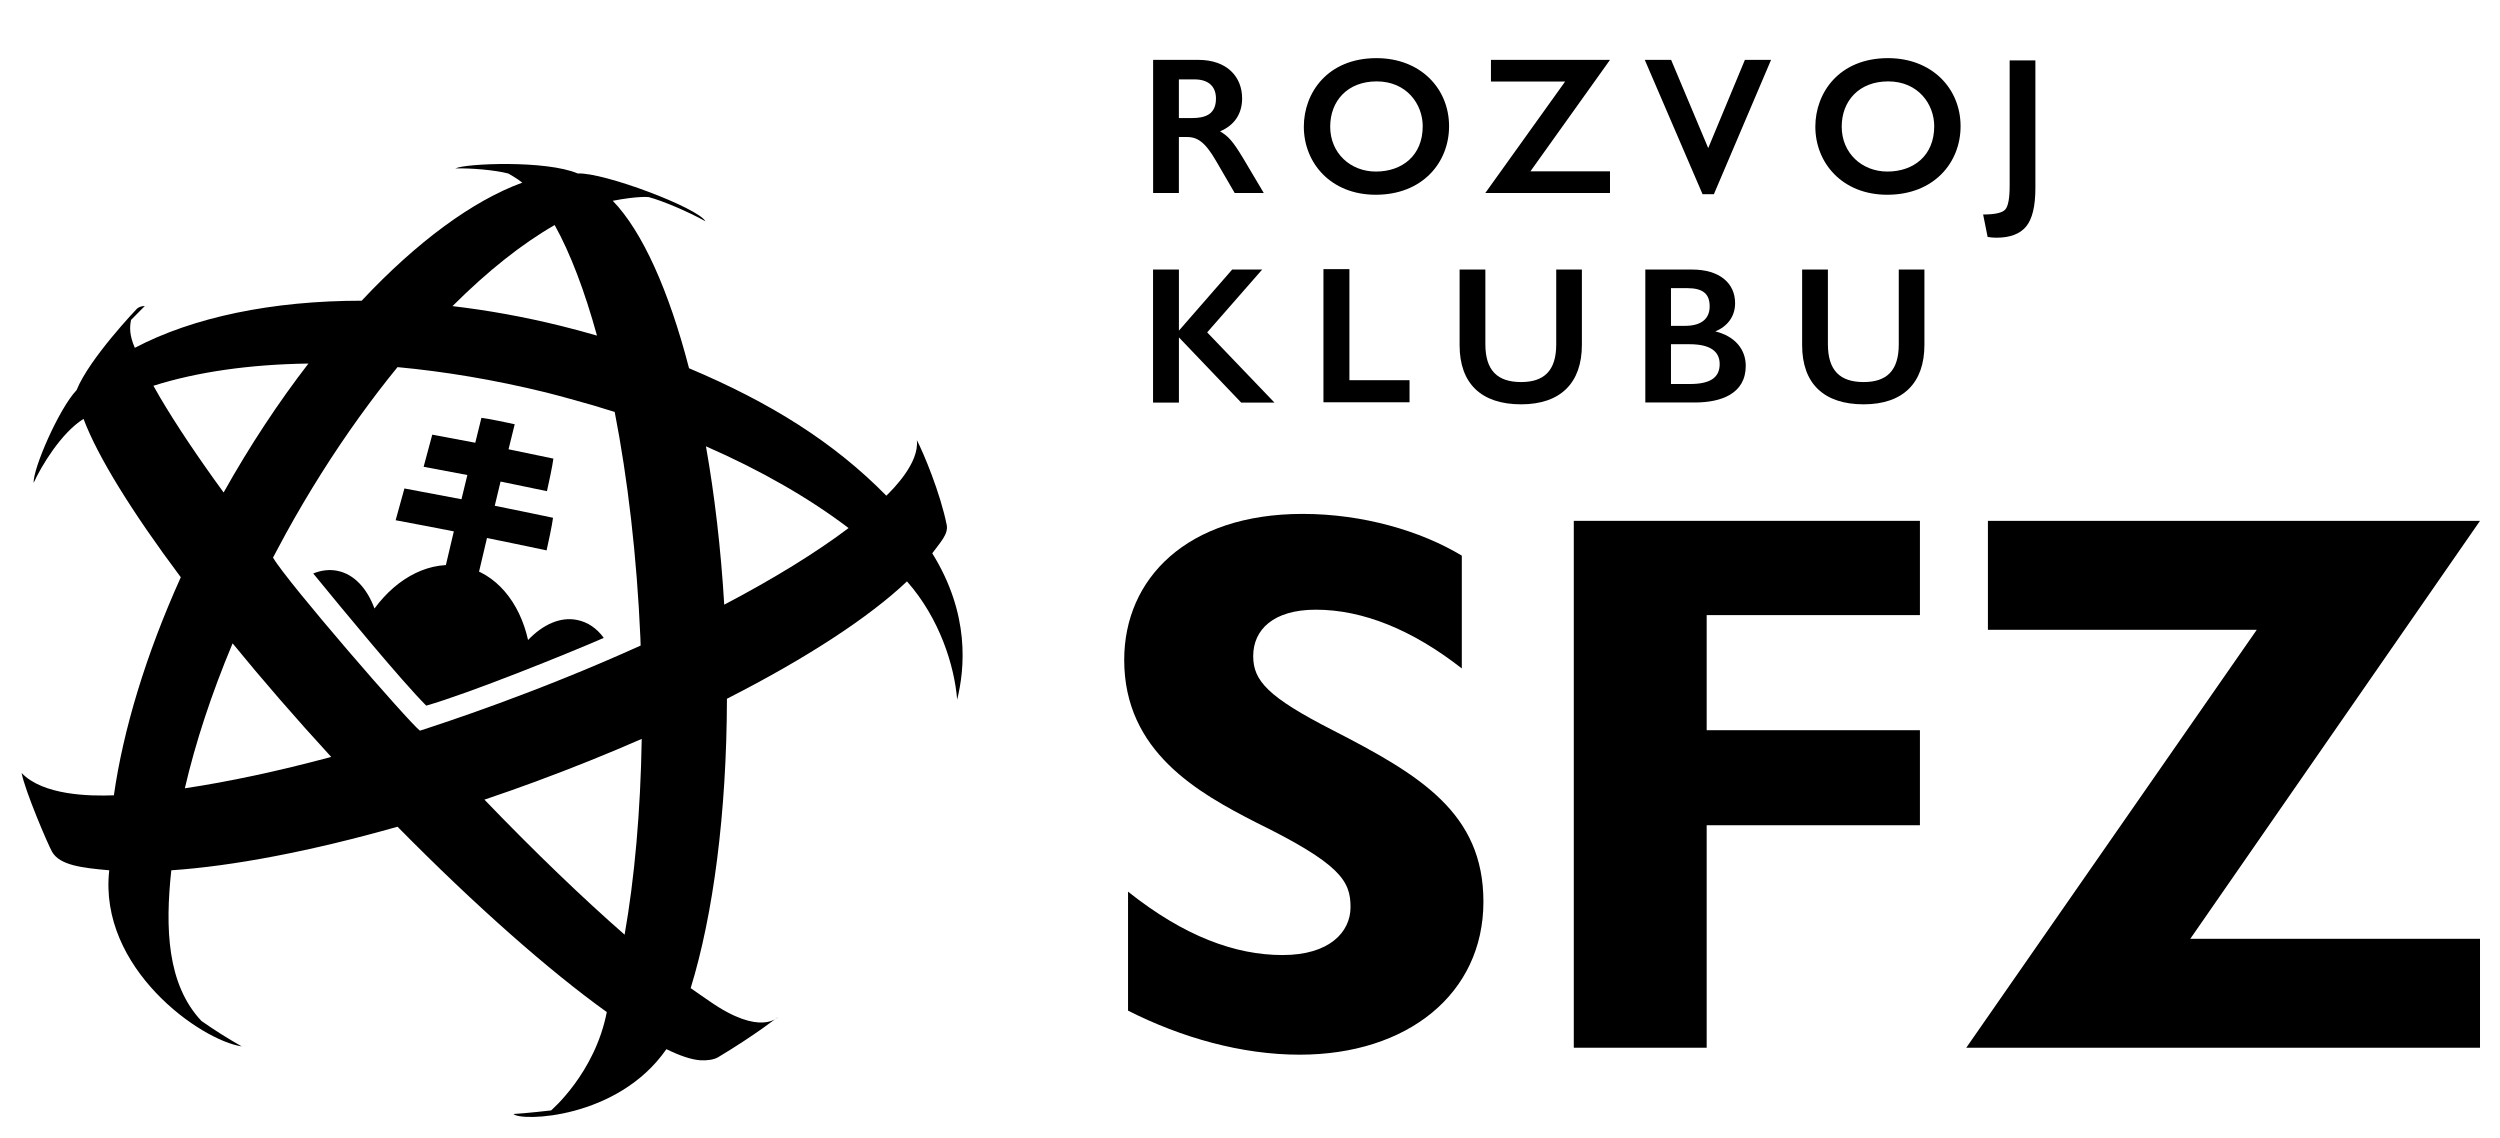
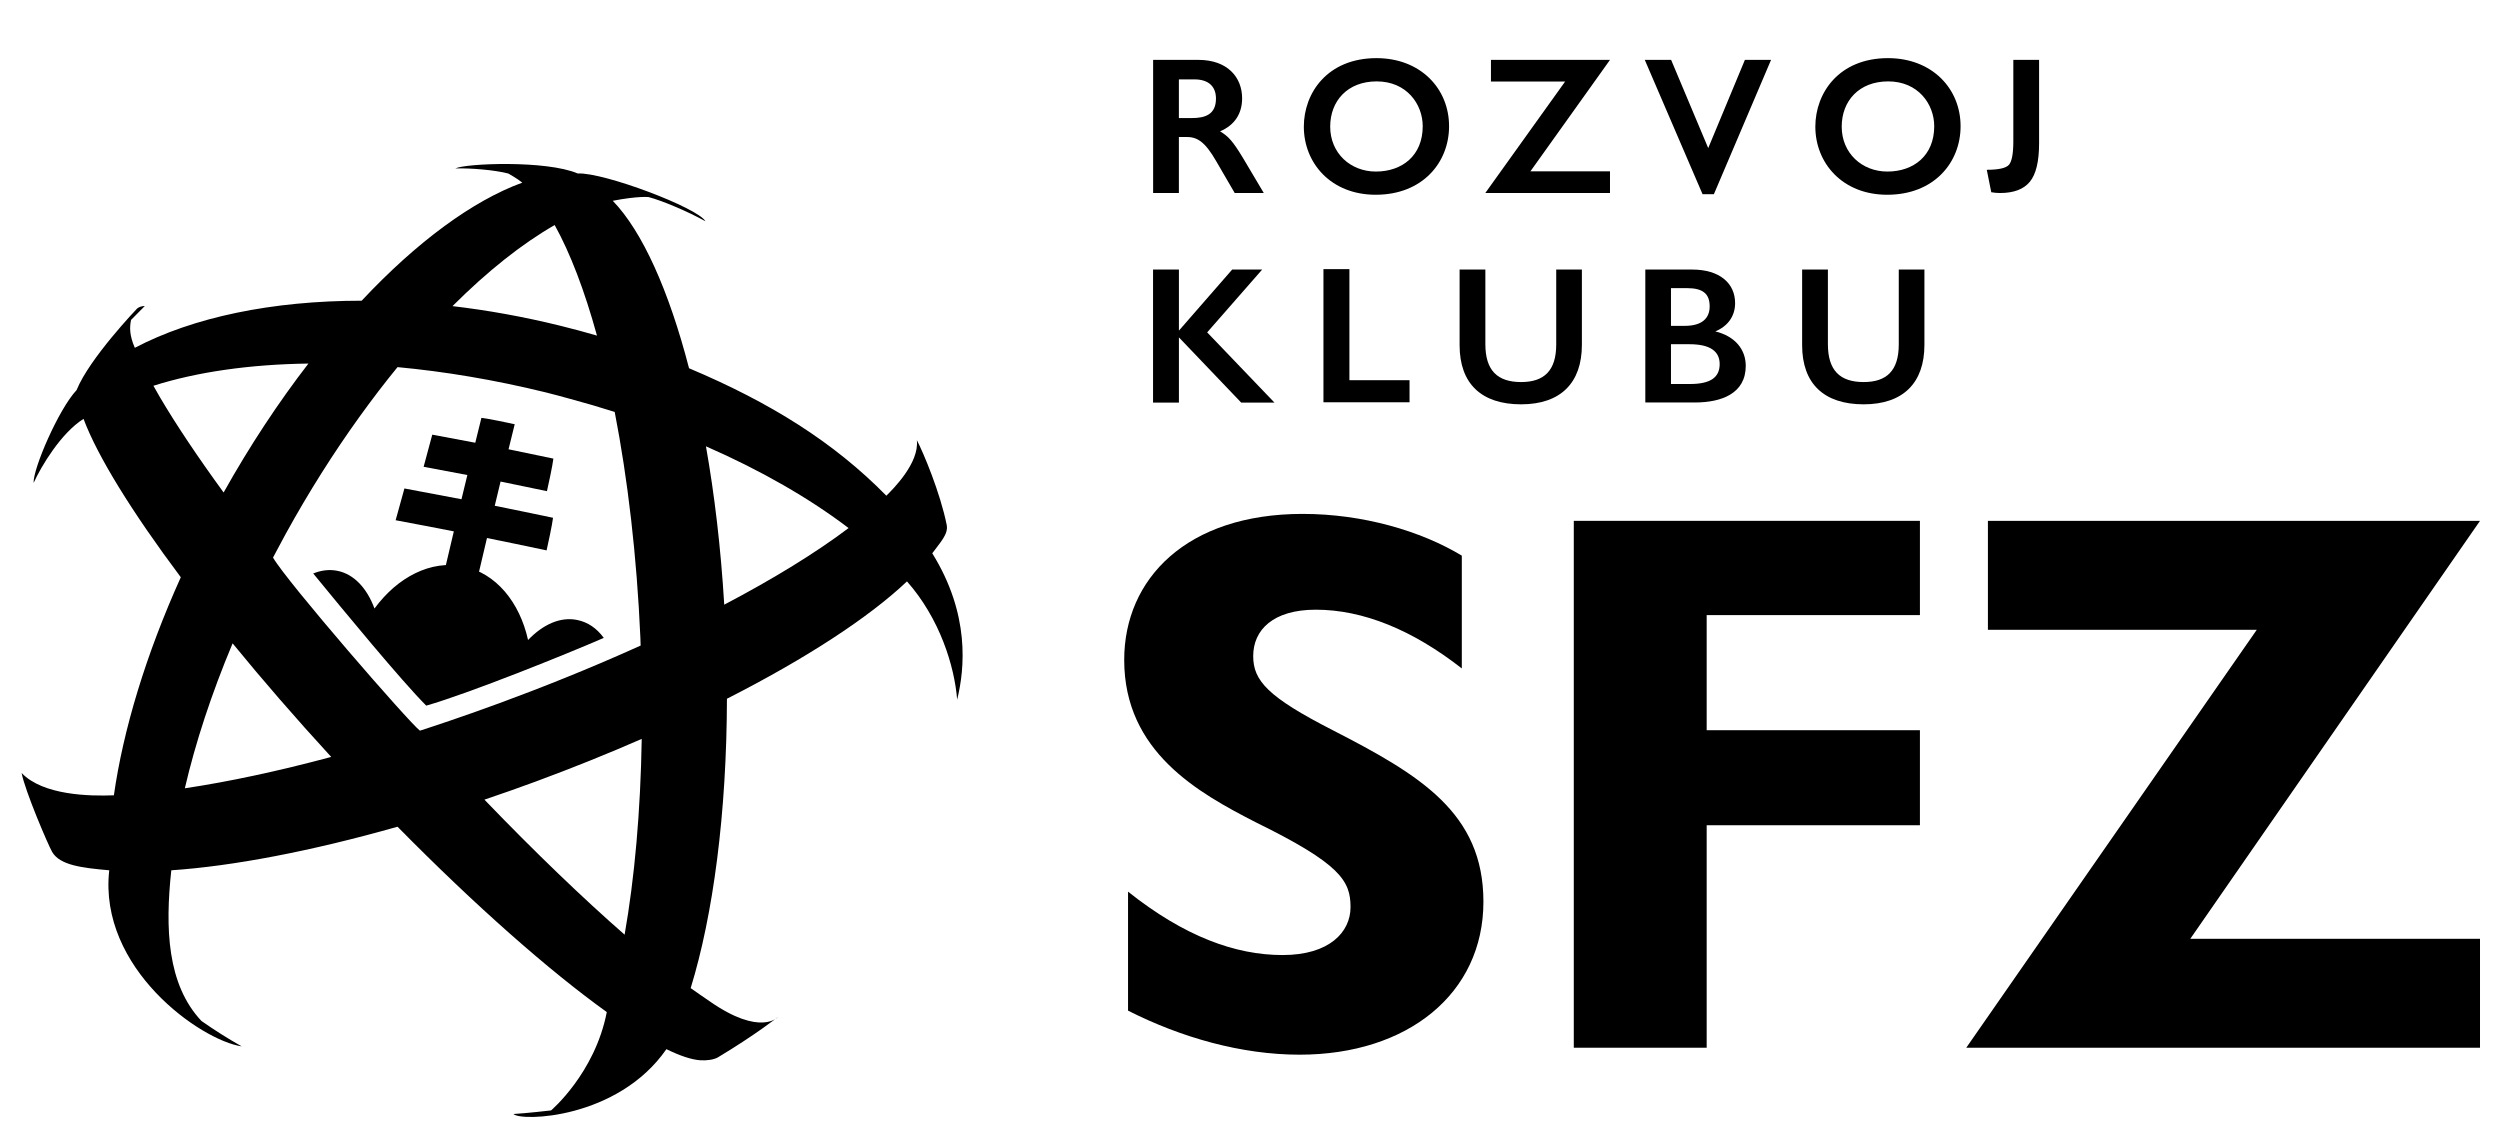
<svg xmlns="http://www.w3.org/2000/svg" width="191.15" height="87.00" viewBox="0 0 191.15 87.00" role="img" aria-label="Rozvoj klubu SFZ">
  <path fill="#000000" d="M 55.375 46.234 C 55.117 41.934 54.637 37.852 53.977 34.125 C 58.191 35.969 61.891 38.102 64.883 40.375 C 62.422 42.234 59.188 44.230 55.375 46.234 M 47.758 71.465 C 44.582 68.688 40.918 65.172 37.039 61.141 C 38.312 60.711 39.602 60.258 40.898 59.781 C 43.742 58.730 46.480 57.629 49.066 56.496 C 48.977 62.051 48.516 67.148 47.758 71.465 M 32.109 55.867 C 31.316 55.289 21.926 44.469 20.875 42.633 C 20.961 42.469 21.051 42.305 21.137 42.141 C 21.375 41.688 21.617 41.234 21.867 40.781 C 23.621 37.594 25.504 34.629 27.453 31.914 C 28.422 30.570 29.402 29.281 30.395 28.070 C 32.188 28.238 34.023 28.477 35.895 28.793 C 37.812 29.117 39.766 29.520 41.738 30.004 C 42.363 30.160 42.973 30.328 43.586 30.496 C 44.742 30.809 45.887 31.141 47.000 31.496 C 47.996 36.613 48.691 42.504 48.965 48.781 C 48.969 48.914 48.973 49.047 48.977 49.176 C 48.980 49.238 48.984 49.297 48.984 49.359 C 40.992 52.980 33.797 55.320 32.109 55.867 M 14.133 60.273 C 14.938 56.801 16.164 53.059 17.785 49.191 C 20.062 51.977 22.594 54.902 25.324 57.875 C 21.238 58.973 17.449 59.777 14.133 60.273 M 12.238 30.387 C 12.059 30.082 11.891 29.785 11.730 29.496 C 15.051 28.441 19.090 27.859 23.582 27.797 C 21.309 30.742 19.113 34.055 17.098 37.656 C 15.109 34.926 13.461 32.461 12.238 30.387 M 42.410 17.207 C 43.602 19.348 44.699 22.227 45.645 25.660 C 44.730 25.395 43.801 25.141 42.855 24.910 C 40.059 24.219 37.293 23.723 34.598 23.406 C 37.262 20.742 39.914 18.637 42.410 17.207 M 71.281 42.305 C 71.875 41.488 72.523 40.844 72.387 40.145 C 71.898 37.695 70.602 34.602 70.102 33.652 C 70.305 35.398 68.270 37.406 67.770 37.902 C 63.762 33.820 58.910 30.781 52.684 28.156 C 51.148 22.223 49.113 17.691 46.852 15.352 C 48.812 14.973 49.598 15.070 49.598 15.070 C 50.672 15.352 52.633 16.191 53.938 16.918 C 53.367 15.891 46.188 13.172 44.168 13.262 C 41.758 12.234 35.570 12.492 34.820 12.879 C 35.992 12.844 37.820 12.996 38.863 13.266 C 38.863 13.266 39.582 13.668 39.934 13.965 C 36.141 15.348 31.859 18.504 27.652 22.992 C 20.805 22.992 14.754 24.258 10.309 26.594 C 9.883 25.621 9.910 25.000 10.020 24.461 C 10.312 24.156 10.777 23.691 11.074 23.395 C 10.828 23.402 10.629 23.469 10.480 23.594 C 10.480 23.594 6.836 27.398 5.855 29.828 C 4.484 31.285 2.516 35.844 2.570 36.926 C 3.133 35.676 4.668 33.102 6.387 32.027 C 7.453 34.875 10.078 39.133 13.824 44.137 C 11.145 50.074 9.418 55.820 8.707 60.809 C 6.844 60.883 3.285 60.812 1.652 59.102 C 1.914 60.480 3.672 64.586 3.984 65.133 C 4.570 66.160 6.277 66.359 8.352 66.543 C 7.512 74.039 15.344 79.543 18.484 80.008 C 17.418 79.406 16.391 78.758 15.402 78.062 C 12.770 75.270 12.621 70.961 13.098 66.543 C 17.777 66.227 23.766 65.094 30.395 63.211 C 36.375 69.281 42.016 74.242 46.395 77.383 C 45.488 82.066 42.129 84.906 42.137 84.902 C 42.137 84.902 40.219 85.125 39.258 85.176 C 39.801 85.758 47.227 85.586 50.953 80.219 C 51.984 80.723 52.852 81.016 53.520 81.066 C 54.023 81.105 54.594 81.027 54.906 80.836 C 57.766 79.121 59.496 77.750 59.496 77.750 C 59.496 77.750 58.176 79.293 54.250 76.551 C 53.809 76.238 53.316 75.922 52.809 75.551 C 54.531 69.957 55.562 62.180 55.582 53.426 C 61.633 50.348 66.438 47.211 69.348 44.453 C 71.848 47.281 72.980 50.914 73.184 53.496 C 73.766 51.129 74.180 46.973 71.281 42.305" />
  <path fill="#000000" d="M 42.285 39.590 C 40.543 39.223 39.117 38.930 37.828 38.672 C 37.977 38.043 38.129 37.430 38.273 36.820 C 39.203 37.008 40.301 37.234 41.820 37.555 C 41.926 37.098 42.250 35.594 42.312 35.066 C 40.824 34.754 39.758 34.531 38.883 34.352 C 39.043 33.703 39.199 33.066 39.355 32.438 C 38.891 32.332 37.352 32.012 36.809 31.949 C 36.652 32.578 36.496 33.211 36.340 33.852 C 35.465 33.684 34.500 33.504 33.051 33.234 L 32.391 35.691 C 33.816 35.957 34.820 36.145 35.734 36.320 C 35.586 36.930 35.438 37.547 35.285 38.172 C 33.910 37.906 32.551 37.652 30.922 37.348 L 30.250 39.777 C 31.859 40.078 33.273 40.348 34.699 40.629 C 34.176 42.828 33.641 45.125 33.078 47.566 L 35.621 48.035 C 36.176 45.625 36.715 43.328 37.234 41.137 C 38.598 41.410 40.062 41.719 41.793 42.082 C 41.898 41.625 42.223 40.117 42.285 39.590" />
  <path fill="#000000" d="M 32.590 53.953 C 35.844 53.027 43.484 49.945 46.164 48.773 C 45.629 48.039 44.953 47.570 44.125 47.402 C 42.852 47.141 41.520 47.742 40.375 48.934 C 39.730 46.035 37.922 43.820 35.438 43.309 C 32.945 42.797 30.395 44.125 28.633 46.527 C 28.062 44.984 27.082 43.910 25.812 43.648 C 25.195 43.520 24.566 43.598 23.949 43.848 C 26.281 46.695 30.707 52.070 32.590 53.953" />
  <path fill="#000000" d="M 90.137 9.027 L 91.137 9.027 C 92.164 9.027 92.973 8.742 92.973 7.535 C 92.973 6.625 92.418 6.070 91.328 6.070 L 90.137 6.070 Z M 91.629 4.578 C 93.840 4.578 94.973 5.895 94.973 7.520 C 94.973 8.668 94.418 9.562 93.285 10.043 C 93.910 10.414 94.242 10.758 95.062 12.117 L 96.629 14.758 L 94.406 14.758 L 93.000 12.340 C 92.094 10.758 91.496 10.473 90.703 10.473 L 90.137 10.473 L 90.137 14.758 L 88.168 14.758 L 88.168 4.578 Z M 91.629 4.578" />
  <path fill="#000000" d="M 101.707 9.684 C 101.707 11.715 103.261 13.117 105.199 13.117 C 107.199 13.117 108.781 11.906 108.781 9.652 C 108.781 7.969 107.558 6.223 105.261 6.223 C 103.035 6.223 101.707 7.715 101.707 9.684 M 110.796 9.652 C 110.796 12.430 108.765 14.891 105.187 14.891 C 101.753 14.891 99.691 12.461 99.691 9.684 C 99.691 7.102 101.500 4.445 105.246 4.445 C 108.601 4.445 110.796 6.758 110.796 9.652" />
  <path fill="#000000" d="M 123.100 4.578 L 117.014 13.102 L 123.100 13.102 L 123.100 14.758 L 113.565 14.758 L 119.670 6.234 L 113.998 6.234 L 113.998 4.578 Z M 123.100 4.578" />
  <path fill="#000000" d="M 127.774 4.578 L 130.610 11.324 L 133.415 4.578 L 135.415 4.578 L 131.044 14.848 L 130.177 14.848 L 125.759 4.578 Z M 127.774 4.578" />
  <path fill="#000000" d="M 140.817 9.684 C 140.817 11.715 142.371 13.117 144.309 13.117 C 146.309 13.117 147.891 11.906 147.891 9.652 C 147.891 7.969 146.668 6.223 144.371 6.223 C 142.145 6.223 140.817 7.715 140.817 9.684 M 149.906 9.652 C 149.906 12.430 147.875 14.891 144.297 14.891 C 140.863 14.891 138.801 12.461 138.801 9.684 C 138.801 7.102 140.610 4.445 144.356 4.445 C 147.711 4.445 149.906 6.758 149.906 9.652" />
-   <path fill="#000000" d="M 155.626 4.620 L 155.626 14.372 Q 155.626 16.460 154.918 17.318 Q 154.210 18.175 152.644 18.175 Q 152.465 18.175 152.309 18.160 Q 152.152 18.145 151.973 18.115 L 151.630 16.400 Q 152.987 16.400 153.323 16.020 Q 153.658 15.640 153.658 14.208 L 153.658 4.620 L 155.626 4.620 Z" />
+   <path fill="#000000" d="M155.909 4.578V10.952Q155.909 13.041 155.200 13.900Q154.491 14.758 152.924 14.758Q152.745 14.758 152.588 14.743Q152.431 14.728 152.252 14.698L151.909 12.982Q153.267 12.982 153.603 12.601Q153.939 12.220 153.939 10.788V4.578Z" />
  <path fill="#000000" d="M 90.140 20.610 L 90.140 25.280 L 94.212 20.610 L 96.506 20.610 L 92.301 25.413 L 97.445 30.782 L 94.902 30.782 L 90.140 25.796 L 90.140 30.782 L 88.162 30.782 L 88.162 20.610 Z M 90.140 20.610" />
  <path fill="#000000" d="M 103.176 20.578 L 103.176 29.070 L 107.773 29.070 L 107.773 30.758 L 101.191 30.758 L 101.191 20.578 Z M 103.176 20.578" />
  <path fill="#000000" d="M 113.571 20.610 L 113.571 26.319 C 113.571 28.322 114.493 29.212 116.305 29.212 C 118.058 29.212 118.989 28.347 118.989 26.336 L 118.989 20.610 L 120.951 20.610 L 120.951 26.369 C 120.951 29.261 119.338 30.915 116.305 30.915 C 113.271 30.915 111.601 29.336 111.601 26.394 L 111.601 20.610 Z M 113.571 20.610" />
  <path fill="#000000" d="M 129.217 29.361 C 130.738 29.361 131.486 28.887 131.486 27.840 C 131.486 26.884 130.796 26.319 129.175 26.319 L 127.763 26.319 L 127.763 29.361 Z M 127.763 24.915 L 128.818 24.915 C 130.148 24.915 130.721 24.325 130.721 23.427 C 130.721 22.463 130.206 22.031 128.993 22.031 L 127.763 22.031 Z M 129.383 20.610 C 131.486 20.610 132.666 21.657 132.666 23.178 C 132.666 24.192 132.093 24.948 131.153 25.339 C 132.674 25.713 133.480 26.727 133.480 27.973 C 133.480 30.093 131.619 30.774 129.591 30.774 L 125.801 30.774 L 125.801 20.610 Z M 129.383 20.610" />
  <path fill="#000000" d="M 139.761 20.610 L 139.761 26.319 C 139.761 28.322 140.684 29.212 142.495 29.212 C 144.249 29.212 145.180 28.347 145.180 26.336 L 145.180 20.610 L 147.141 20.610 L 147.141 26.369 C 147.141 29.261 145.529 30.915 142.495 30.915 C 139.462 30.915 137.791 29.336 137.791 26.394 L 137.791 20.610 Z M 139.761 20.610" />
  <path fill="#000000" d="M 111.770 42.484 L 111.770 51.109 C 107.988 48.152 104.207 46.617 100.605 46.617 C 97.355 46.617 95.820 48.152 95.820 50.164 C 95.820 52.051 96.941 53.293 101.902 55.832 C 108.578 59.258 113.422 62.152 113.422 68.945 C 113.422 75.977 107.633 80.641 99.363 80.641 C 94.934 80.641 90.328 79.340 86.250 77.273 L 86.250 68.176 C 90.562 71.605 94.461 73.023 98.066 73.023 C 101.668 73.023 103.262 71.250 103.262 69.359 C 103.262 67.352 102.496 66.051 95.996 62.863 C 91.625 60.617 85.957 57.488 85.957 50.457 C 85.957 44.254 90.738 39.293 99.602 39.293 C 104.207 39.293 108.637 40.594 111.770 42.484" />
  <path fill="#000000" d="M 146.797 39.824 L 146.797 47.031 L 130.492 47.031 L 130.492 55.832 L 146.797 55.832 L 146.797 63.098 L 130.492 63.098 L 130.492 80.109 L 120.332 80.109 L 120.332 39.824 Z M 146.797 39.824" />
  <path fill="#000000" d="M 189.621 39.824 L 167.469 71.781 L 189.621 71.781 L 189.621 80.109 L 150.340 80.109 L 172.551 48.156 L 151.996 48.156 L 151.996 39.824 Z M 189.621 39.824" />
</svg>
